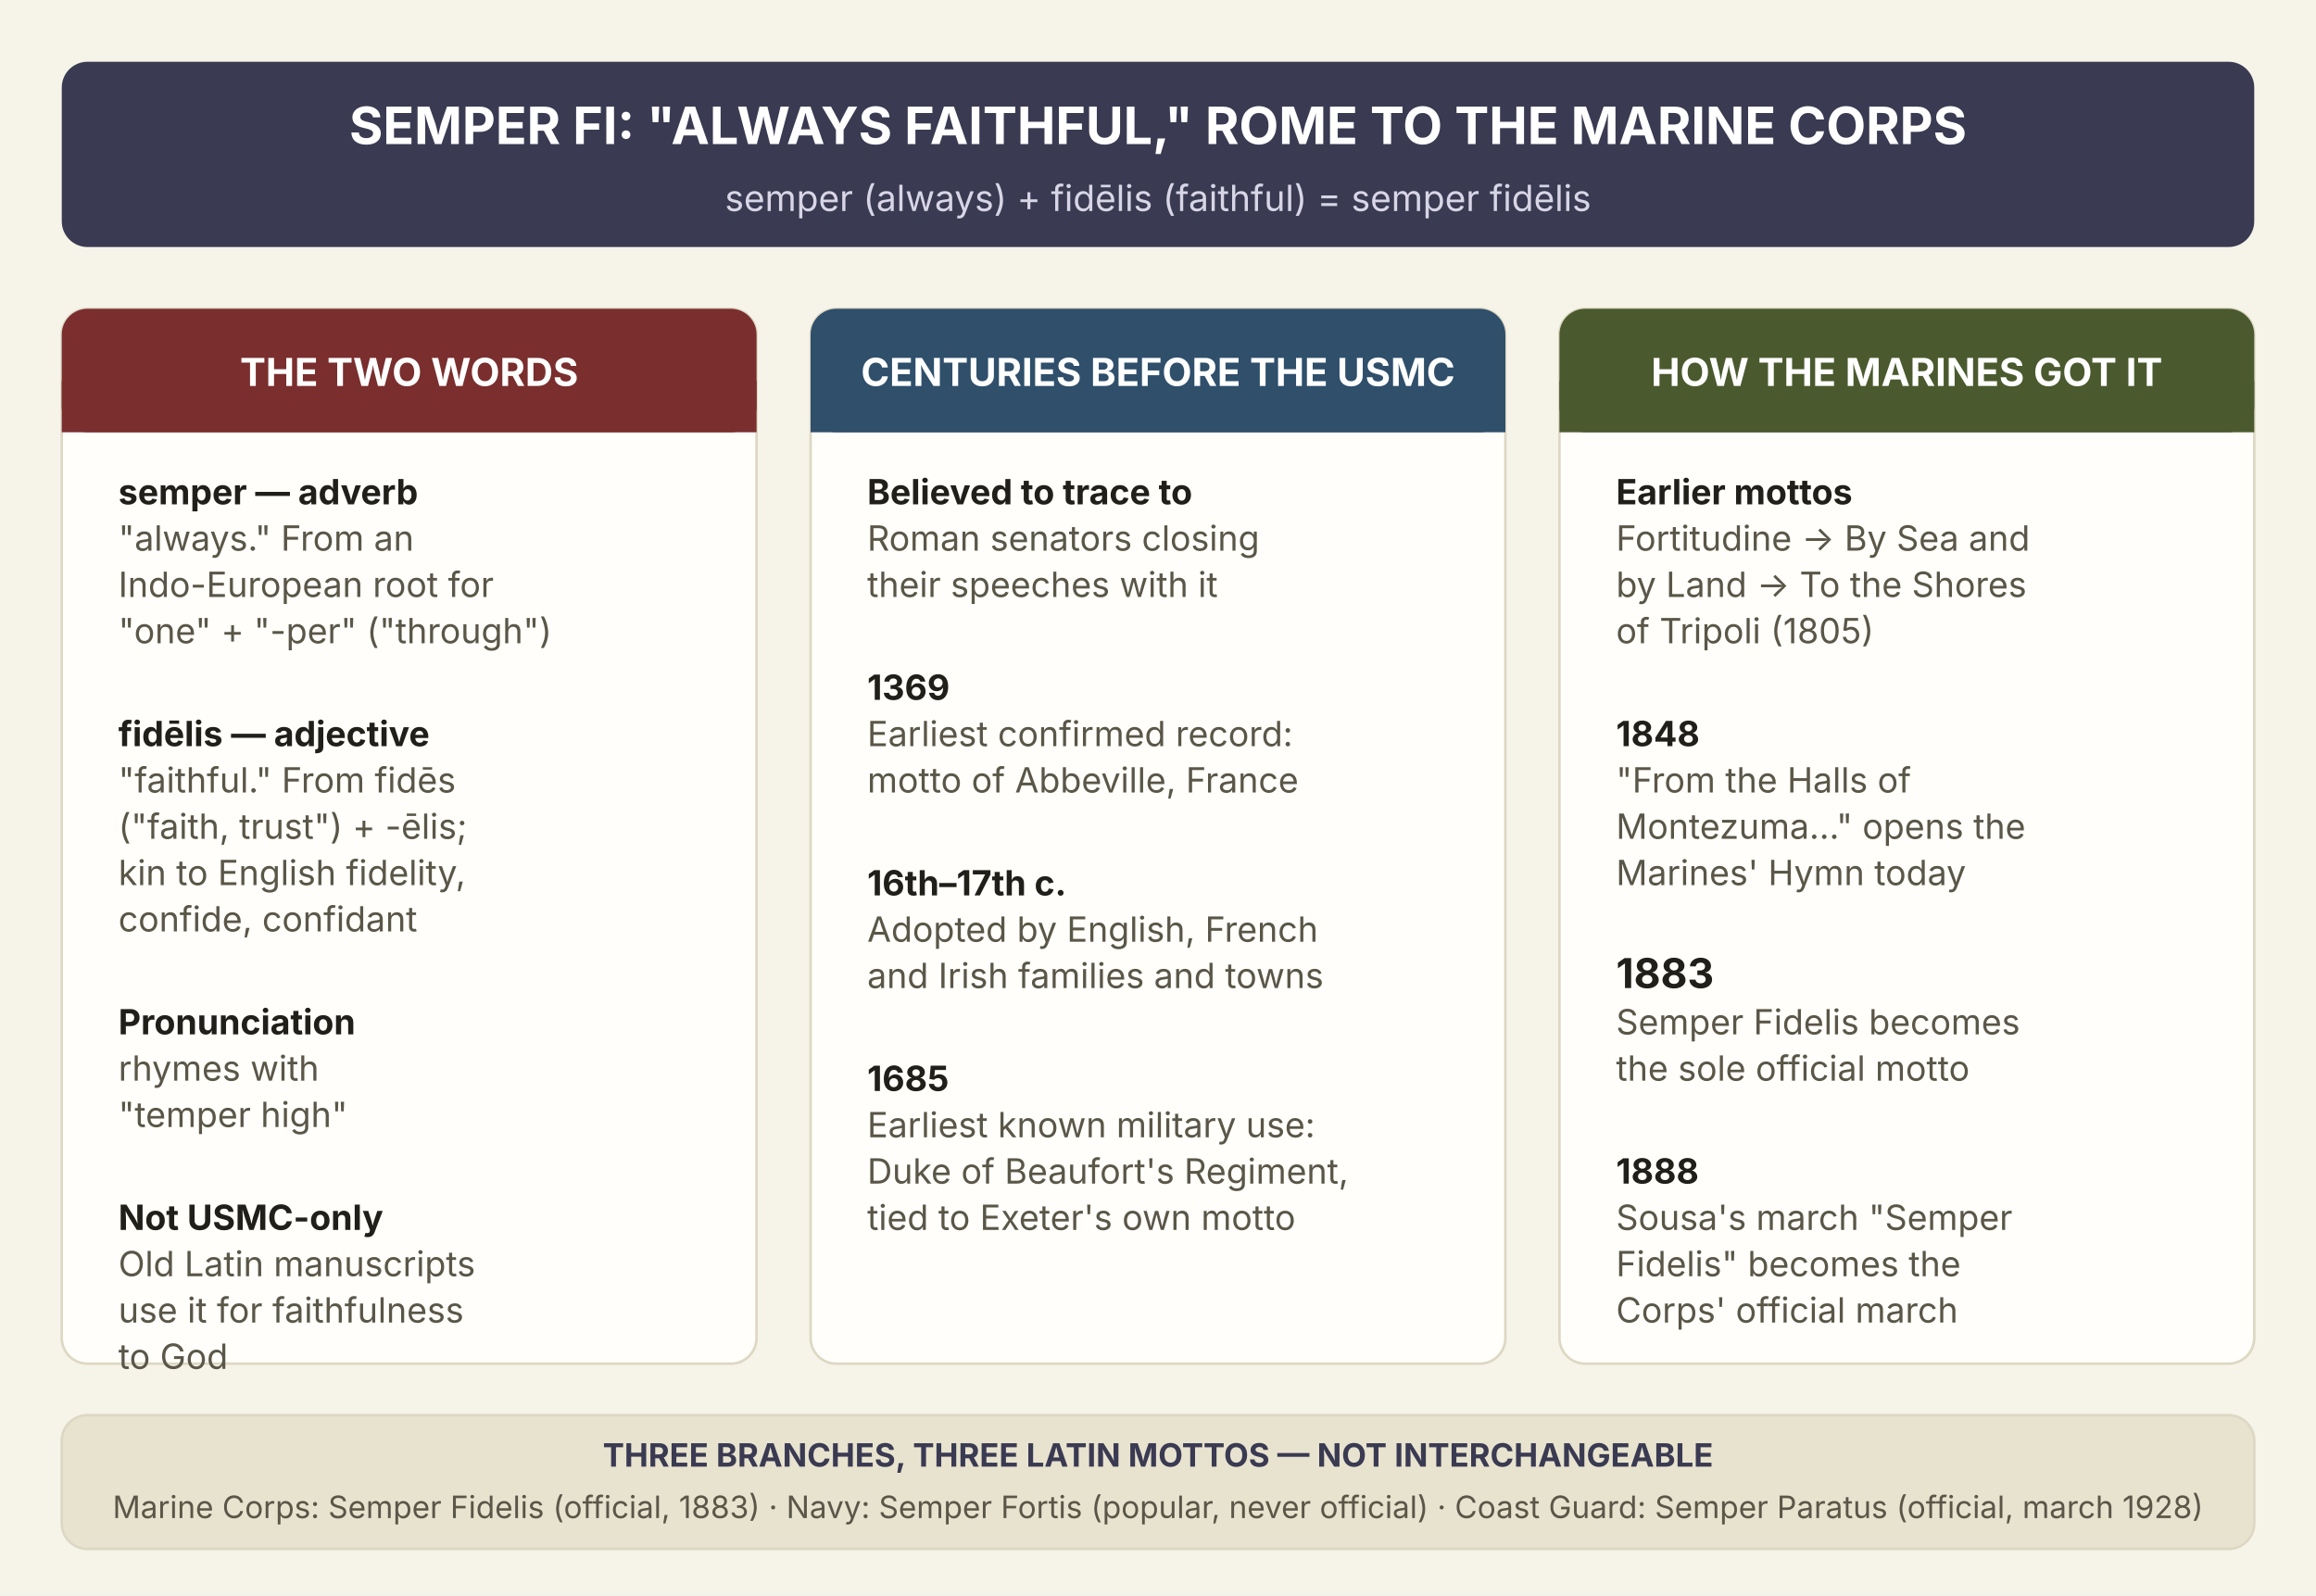
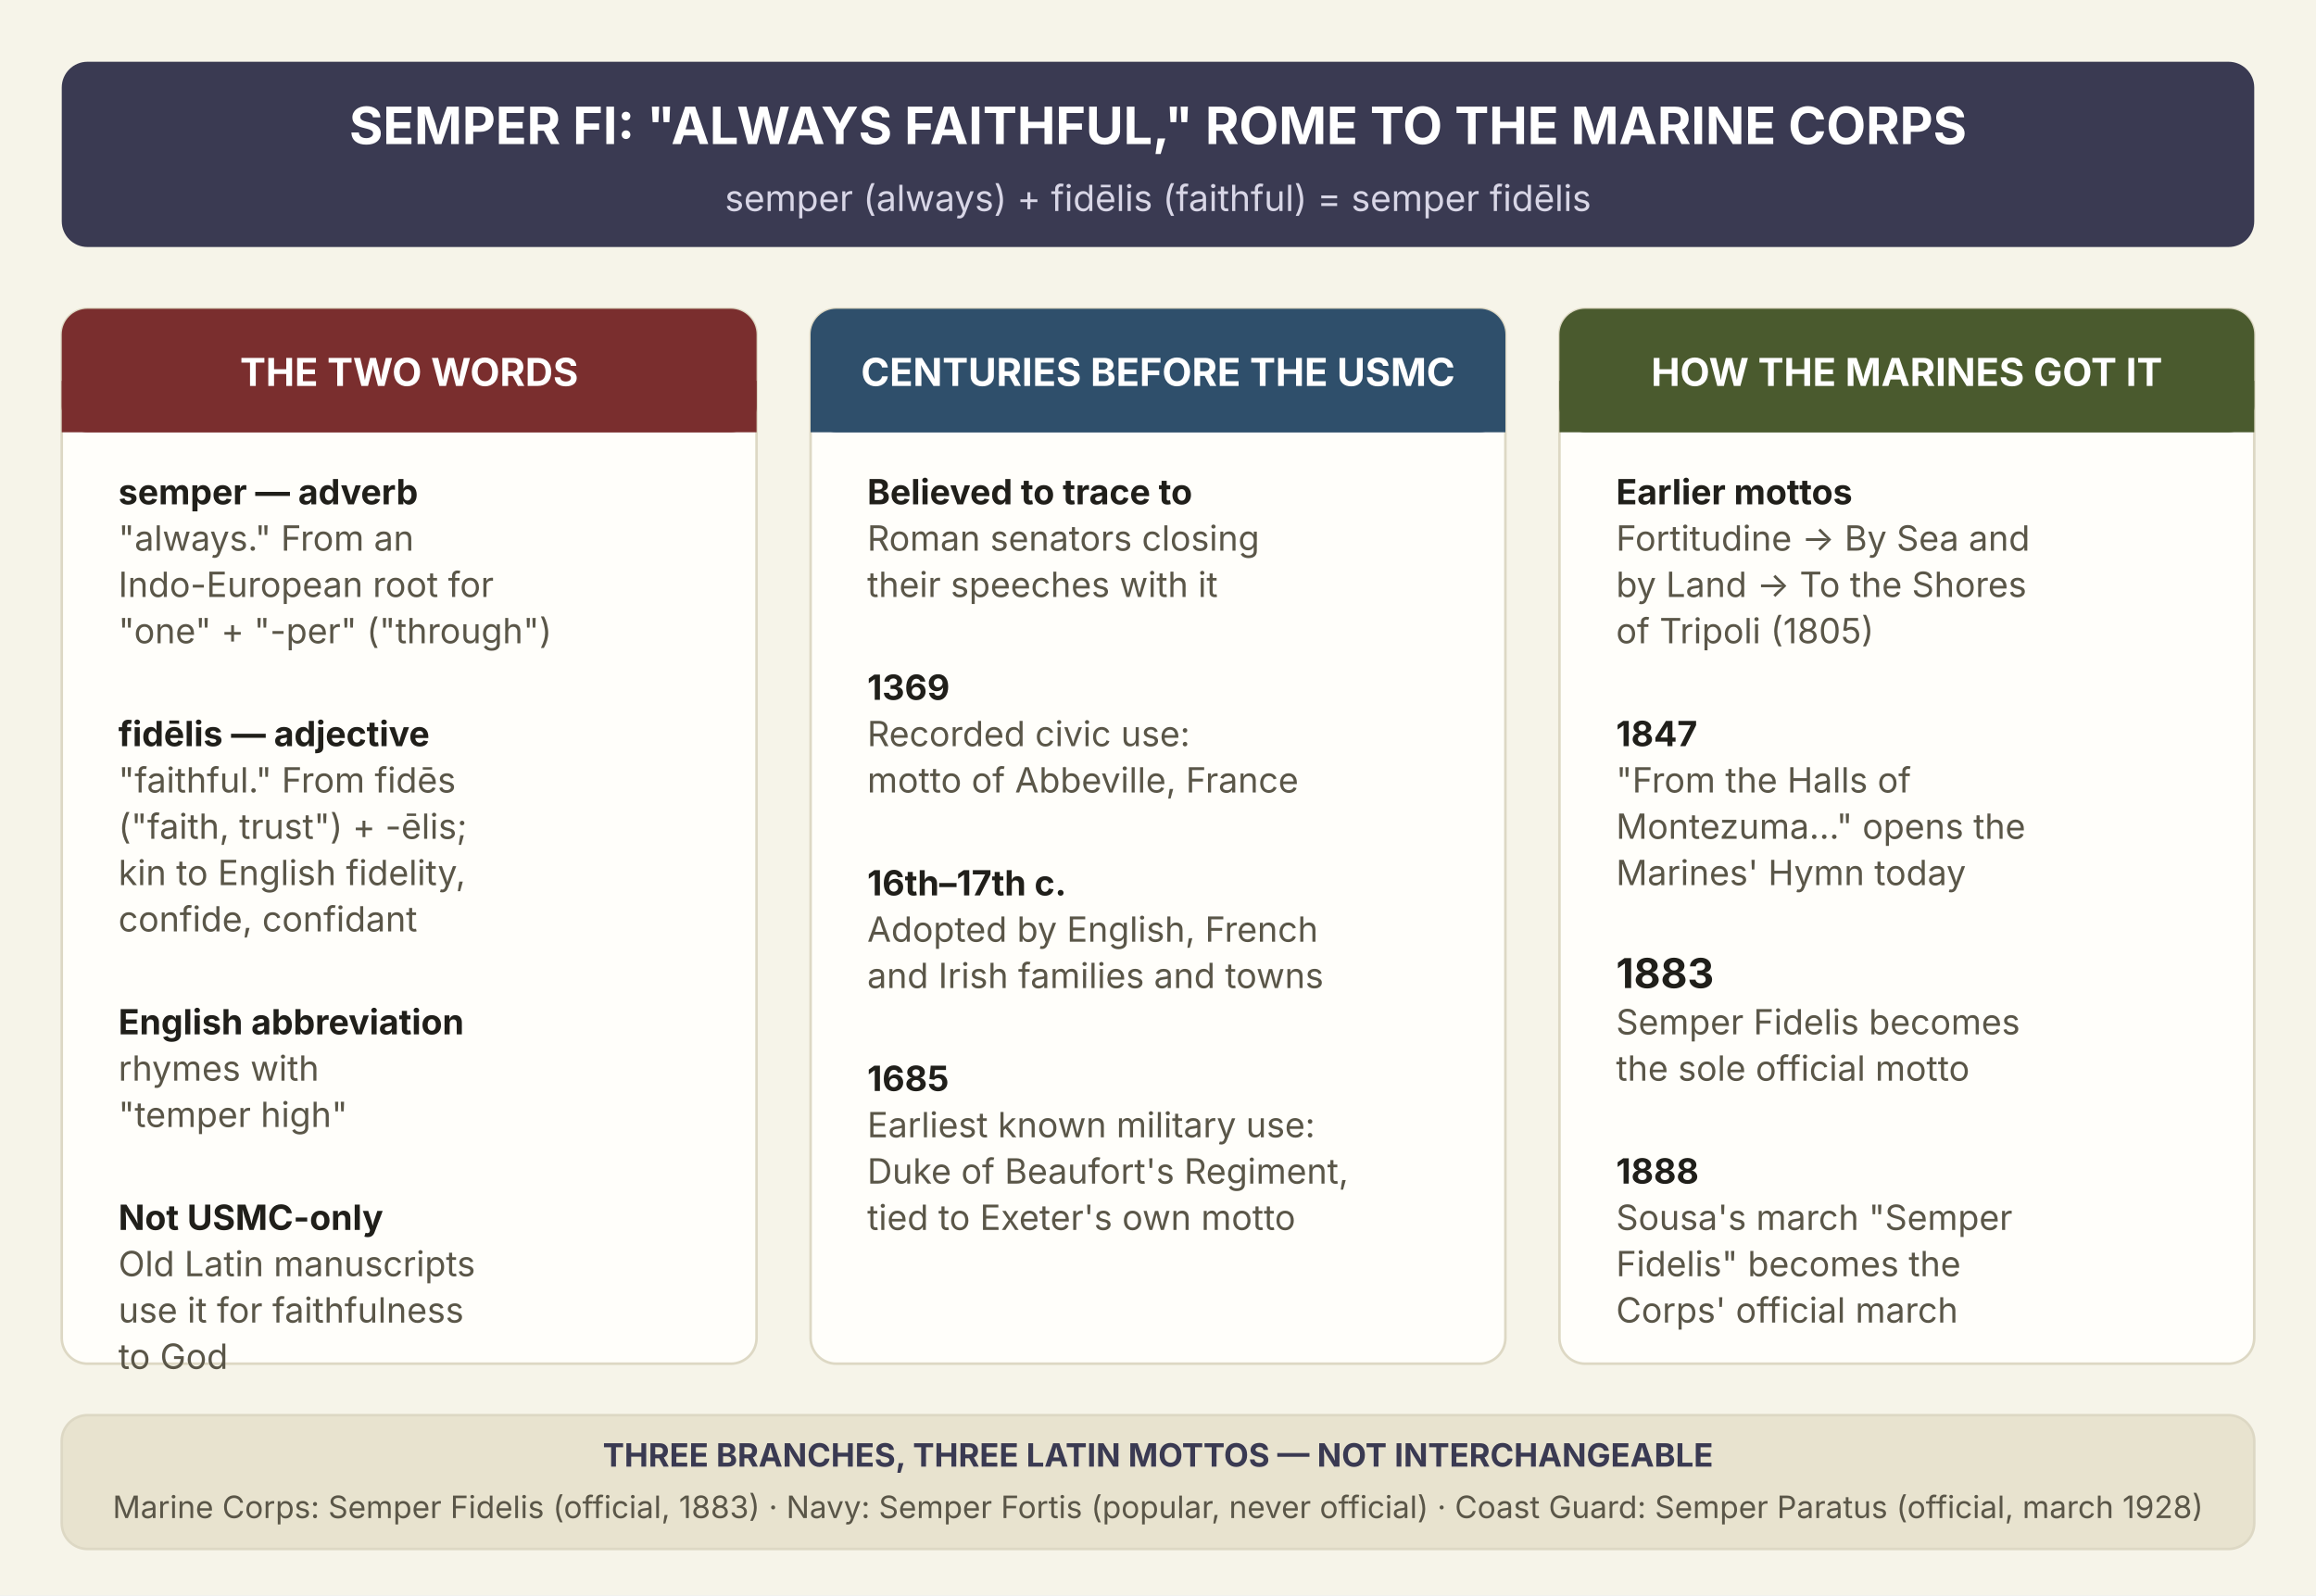
<svg xmlns="http://www.w3.org/2000/svg" viewBox="0 0 900 620" font-family="system-ui, -apple-system, sans-serif">
  <rect width="900" height="620" fill="#f6f4e9" />
  <rect x="24" y="24" width="852" height="72" rx="10" fill="#3a3a52" />
  <text x="450" y="56" text-anchor="middle" fill="#ffffff" font-size="20" font-weight="700">SEMPER FI: "ALWAYS FAITHFUL," ROME TO THE MARINE CORPS</text>
  <text x="450" y="82" text-anchor="middle" fill="#d8d6e6" font-size="14">semper (always) + fidēlis (faithful) = semper fidēlis</text>
  <rect x="24" y="120" width="270" height="410" rx="10" fill="#fffefa" stroke="#ddd8c4" />
  <rect x="24" y="120" width="270" height="48" rx="10" fill="#7a2e2e" />
  <rect x="24" y="148" width="270" height="20" fill="#7a2e2e" />
  <text x="159" y="150" text-anchor="middle" fill="#ffffff" font-size="15" font-weight="700">THE TWO WORDS</text>
  <g fill="#201f1a" font-size="13.5">
    <text x="46" y="196" font-weight="700">semper — adverb</text>
    <text x="46" y="214" fill="#5a5648">"always." From an</text>
    <text x="46" y="232" fill="#5a5648">Indo-European root for</text>
    <text x="46" y="250" fill="#5a5648">"one" + "-per" ("through")</text>
    <text x="46" y="290" font-weight="700">fidēlis — adjective</text>
    <text x="46" y="308" fill="#5a5648">"faithful." From fidēs</text>
    <text x="46" y="326" fill="#5a5648">("faith, trust") + -ēlis;</text>
    <text x="46" y="344" fill="#5a5648">kin to English fidelity,</text>
    <text x="46" y="362" fill="#5a5648">confide, confidant</text>
-     <text x="46" y="402" font-weight="700">Pronunciation</text>
+     <text x="46" y="402" font-weight="700">English abbreviation</text>
    <text x="46" y="420" fill="#5a5648">rhymes with</text>
    <text x="46" y="438" fill="#5a5648">"temper high"</text>
    <text x="46" y="478" font-weight="700">Not USMC-only</text>
    <text x="46" y="496" fill="#5a5648">Old Latin manuscripts</text>
    <text x="46" y="514" fill="#5a5648">use it for faithfulness</text>
    <text x="46" y="532" fill="#5a5648">to God</text>
  </g>
  <rect x="315" y="120" width="270" height="410" rx="10" fill="#fffefa" stroke="#ddd8c4" />
  <rect x="315" y="120" width="270" height="48" rx="10" fill="#2f4f6b" />
  <rect x="315" y="148" width="270" height="20" fill="#2f4f6b" />
  <text x="450" y="150" text-anchor="middle" fill="#ffffff" font-size="15" font-weight="700">CENTURIES BEFORE THE USMC</text>
  <g fill="#201f1a" font-size="13.5">
    <text x="337" y="196" font-weight="700">Believed to trace to</text>
    <text x="337" y="214" fill="#5a5648">Roman senators closing</text>
    <text x="337" y="232" fill="#5a5648">their speeches with it</text>
    <text x="337" y="272" font-weight="700">1369</text>
-     <text x="337" y="290" fill="#5a5648">Earliest confirmed record:</text>
+     <text x="337" y="290" fill="#5a5648">Recorded civic use:</text>
    <text x="337" y="308" fill="#5a5648">motto of Abbeville, France</text>
    <text x="337" y="348" font-weight="700">16th–17th c.</text>
    <text x="337" y="366" fill="#5a5648">Adopted by English, French</text>
    <text x="337" y="384" fill="#5a5648">and Irish families and towns</text>
    <text x="337" y="424" font-weight="700">1685</text>
    <text x="337" y="442" fill="#5a5648">Earliest known military use:</text>
    <text x="337" y="460" fill="#5a5648">Duke of Beaufort's Regiment,</text>
    <text x="337" y="478" fill="#5a5648">tied to Exeter's own motto</text>
  </g>
  <rect x="606" y="120" width="270" height="410" rx="10" fill="#fffefa" stroke="#ddd8c4" />
  <rect x="606" y="120" width="270" height="48" rx="10" fill="#4a5a2e" />
  <rect x="606" y="148" width="270" height="20" fill="#4a5a2e" />
  <text x="741" y="150" text-anchor="middle" fill="#ffffff" font-size="15" font-weight="700">HOW THE MARINES GOT IT</text>
  <g fill="#201f1a" font-size="13.5">
    <text x="628" y="196" font-weight="700">Earlier mottos</text>
    <text x="628" y="214" fill="#5a5648">Fortitudine → By Sea and</text>
    <text x="628" y="232" fill="#5a5648">by Land → To the Shores</text>
    <text x="628" y="250" fill="#5a5648">of Tripoli (1805)</text>
-     <text x="628" y="290" font-weight="700">1848</text>
+     <text x="628" y="290" font-weight="700">1847</text>
    <text x="628" y="308" fill="#5a5648">"From the Halls of</text>
    <text x="628" y="326" fill="#5a5648">Montezuma..." opens the</text>
    <text x="628" y="344" fill="#5a5648">Marines' Hymn today</text>
    <text x="628" y="384" font-weight="700" font-size="16">1883</text>
    <text x="628" y="402" fill="#5a5648">Semper Fidelis becomes</text>
    <text x="628" y="420" fill="#5a5648">the sole official motto</text>
    <text x="628" y="460" font-weight="700">1888</text>
    <text x="628" y="478" fill="#5a5648">Sousa's march "Semper</text>
    <text x="628" y="496" fill="#5a5648">Fidelis" becomes the</text>
    <text x="628" y="514" fill="#5a5648">Corps' official march</text>
  </g>
  <rect x="24" y="550" width="852" height="52" rx="10" fill="#e8e3cf" stroke="#ddd8c4" />
  <text x="450" y="570" text-anchor="middle" font-size="12.5" font-weight="700" fill="#3a3a52">THREE BRANCHES, THREE LATIN MOTTOS — NOT INTERCHANGEABLE</text>
  <text x="450" y="590" text-anchor="middle" font-size="12" fill="#5a5648">Marine Corps: Semper Fidelis (official, 1883) · Navy: Semper Fortis (popular, never official) · Coast Guard: Semper Paratus (official, march 1928)</text>
</svg>
